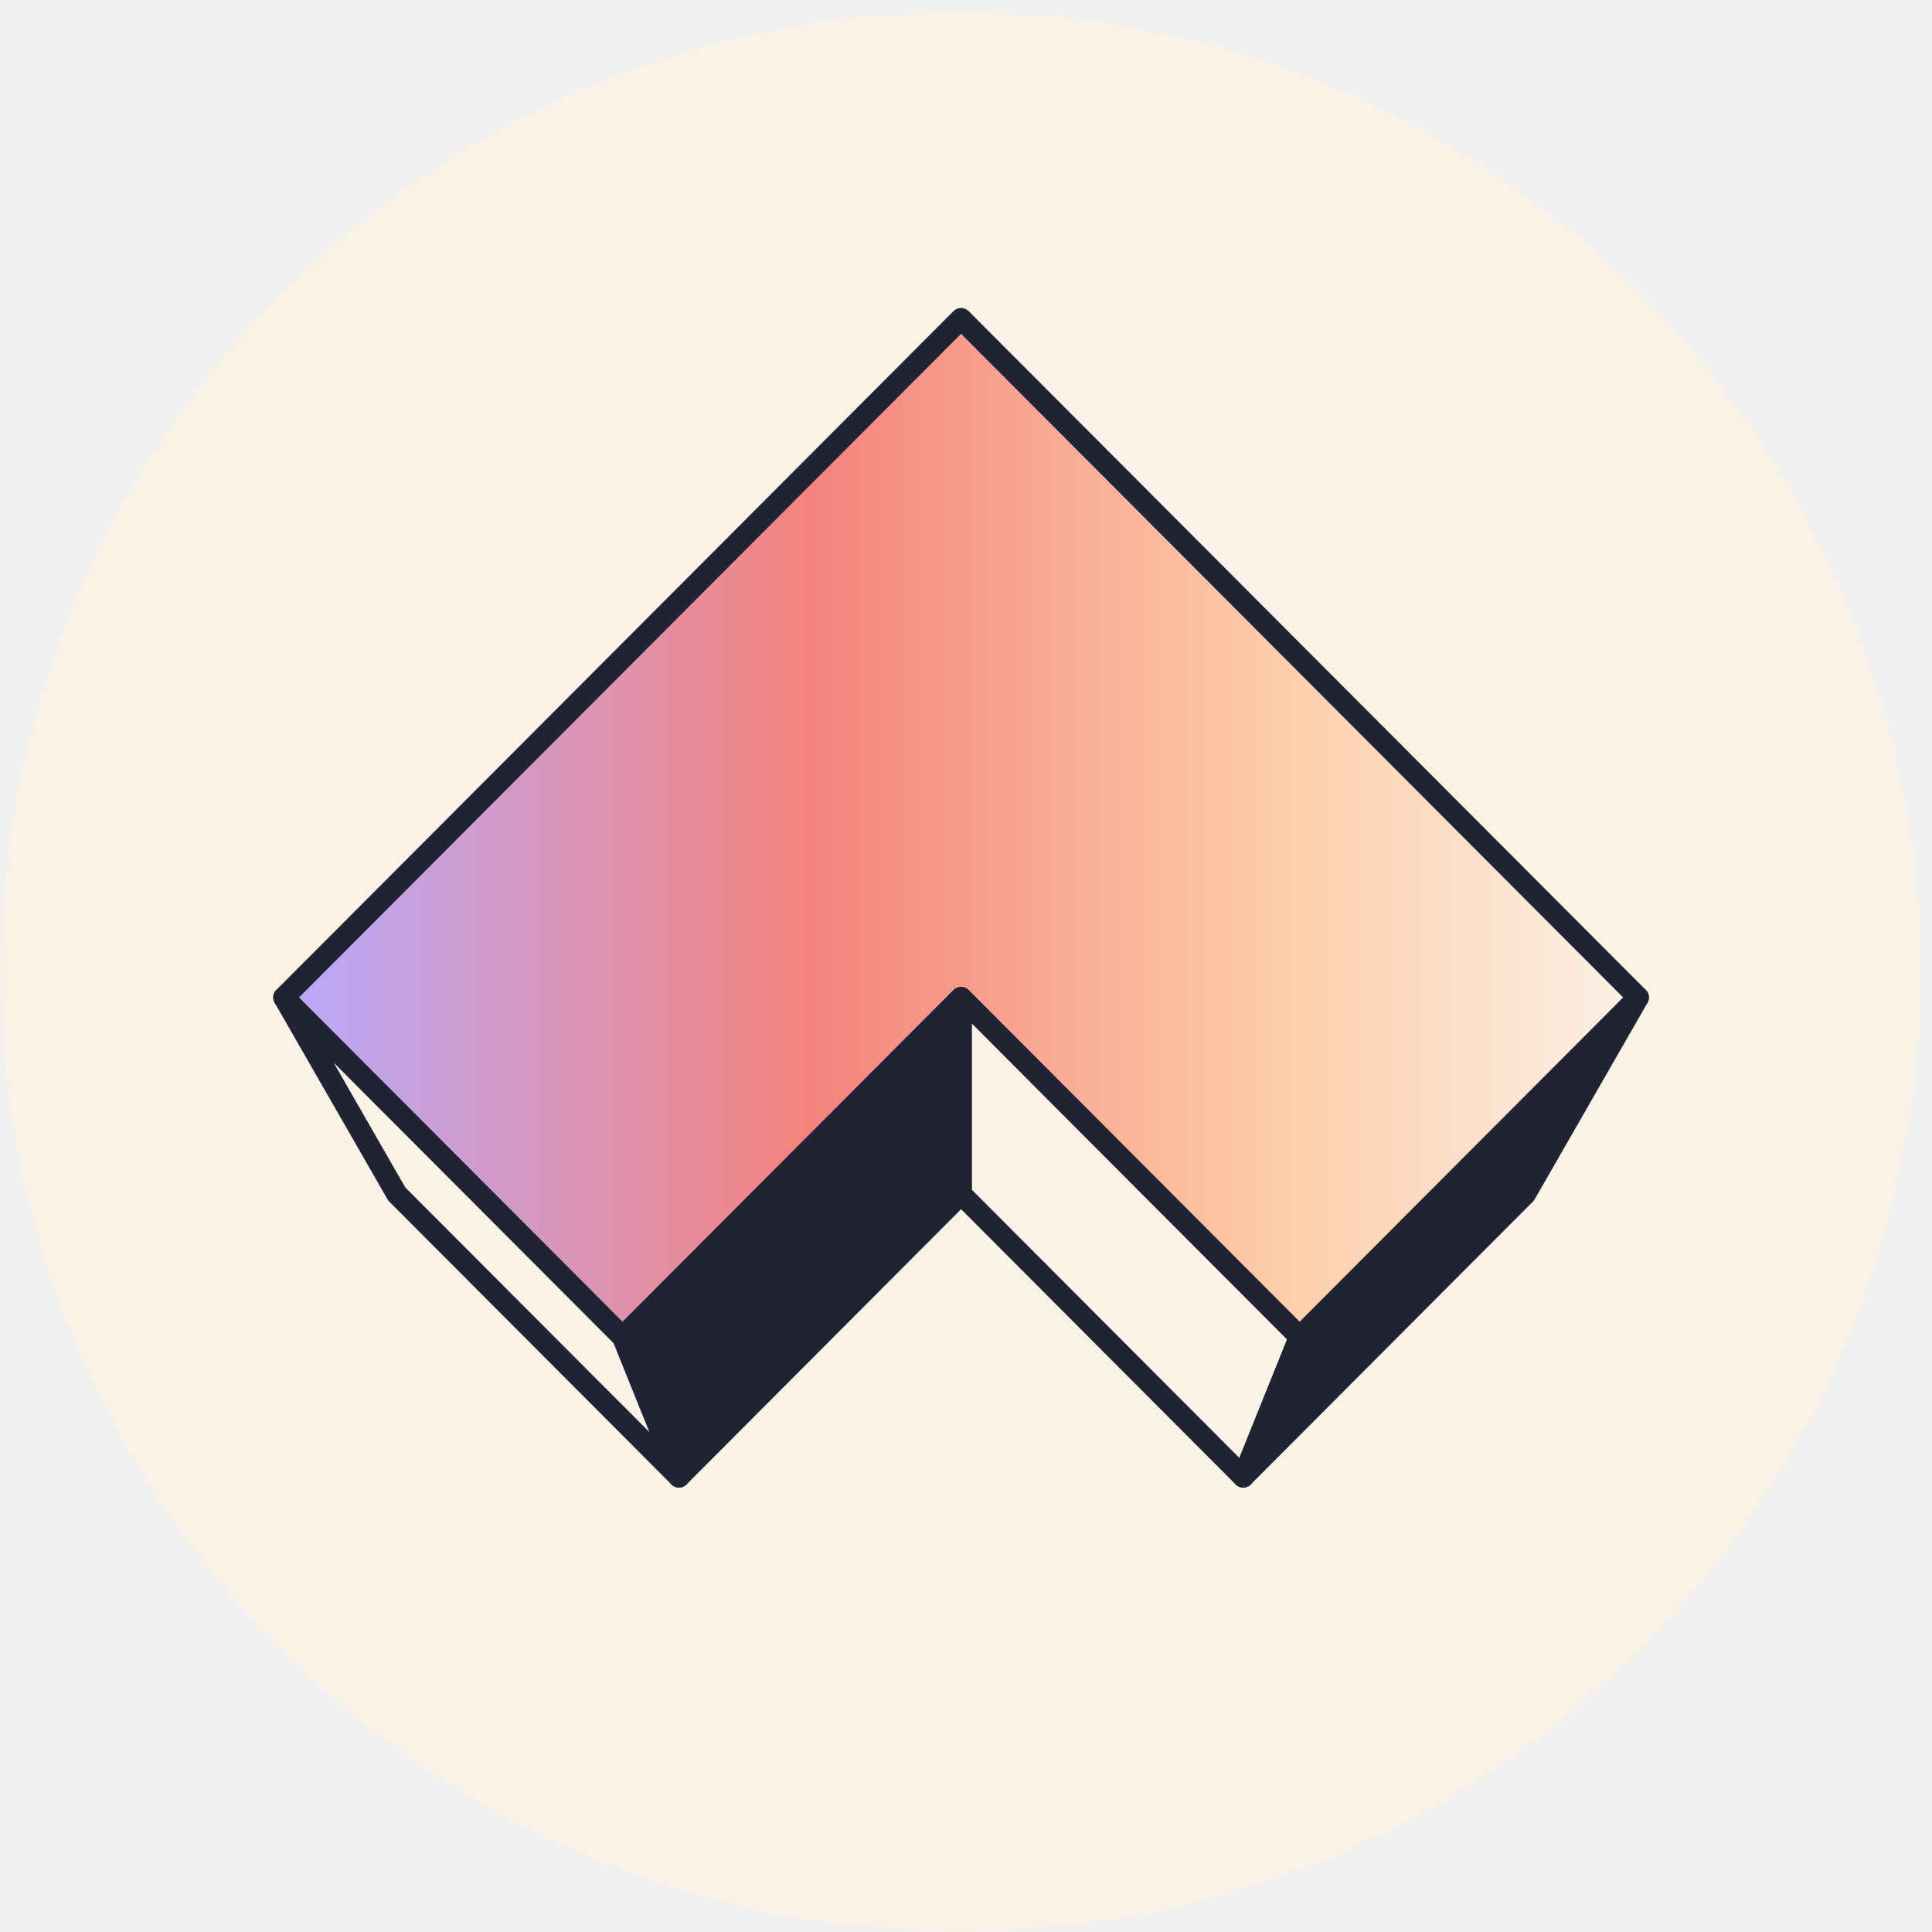
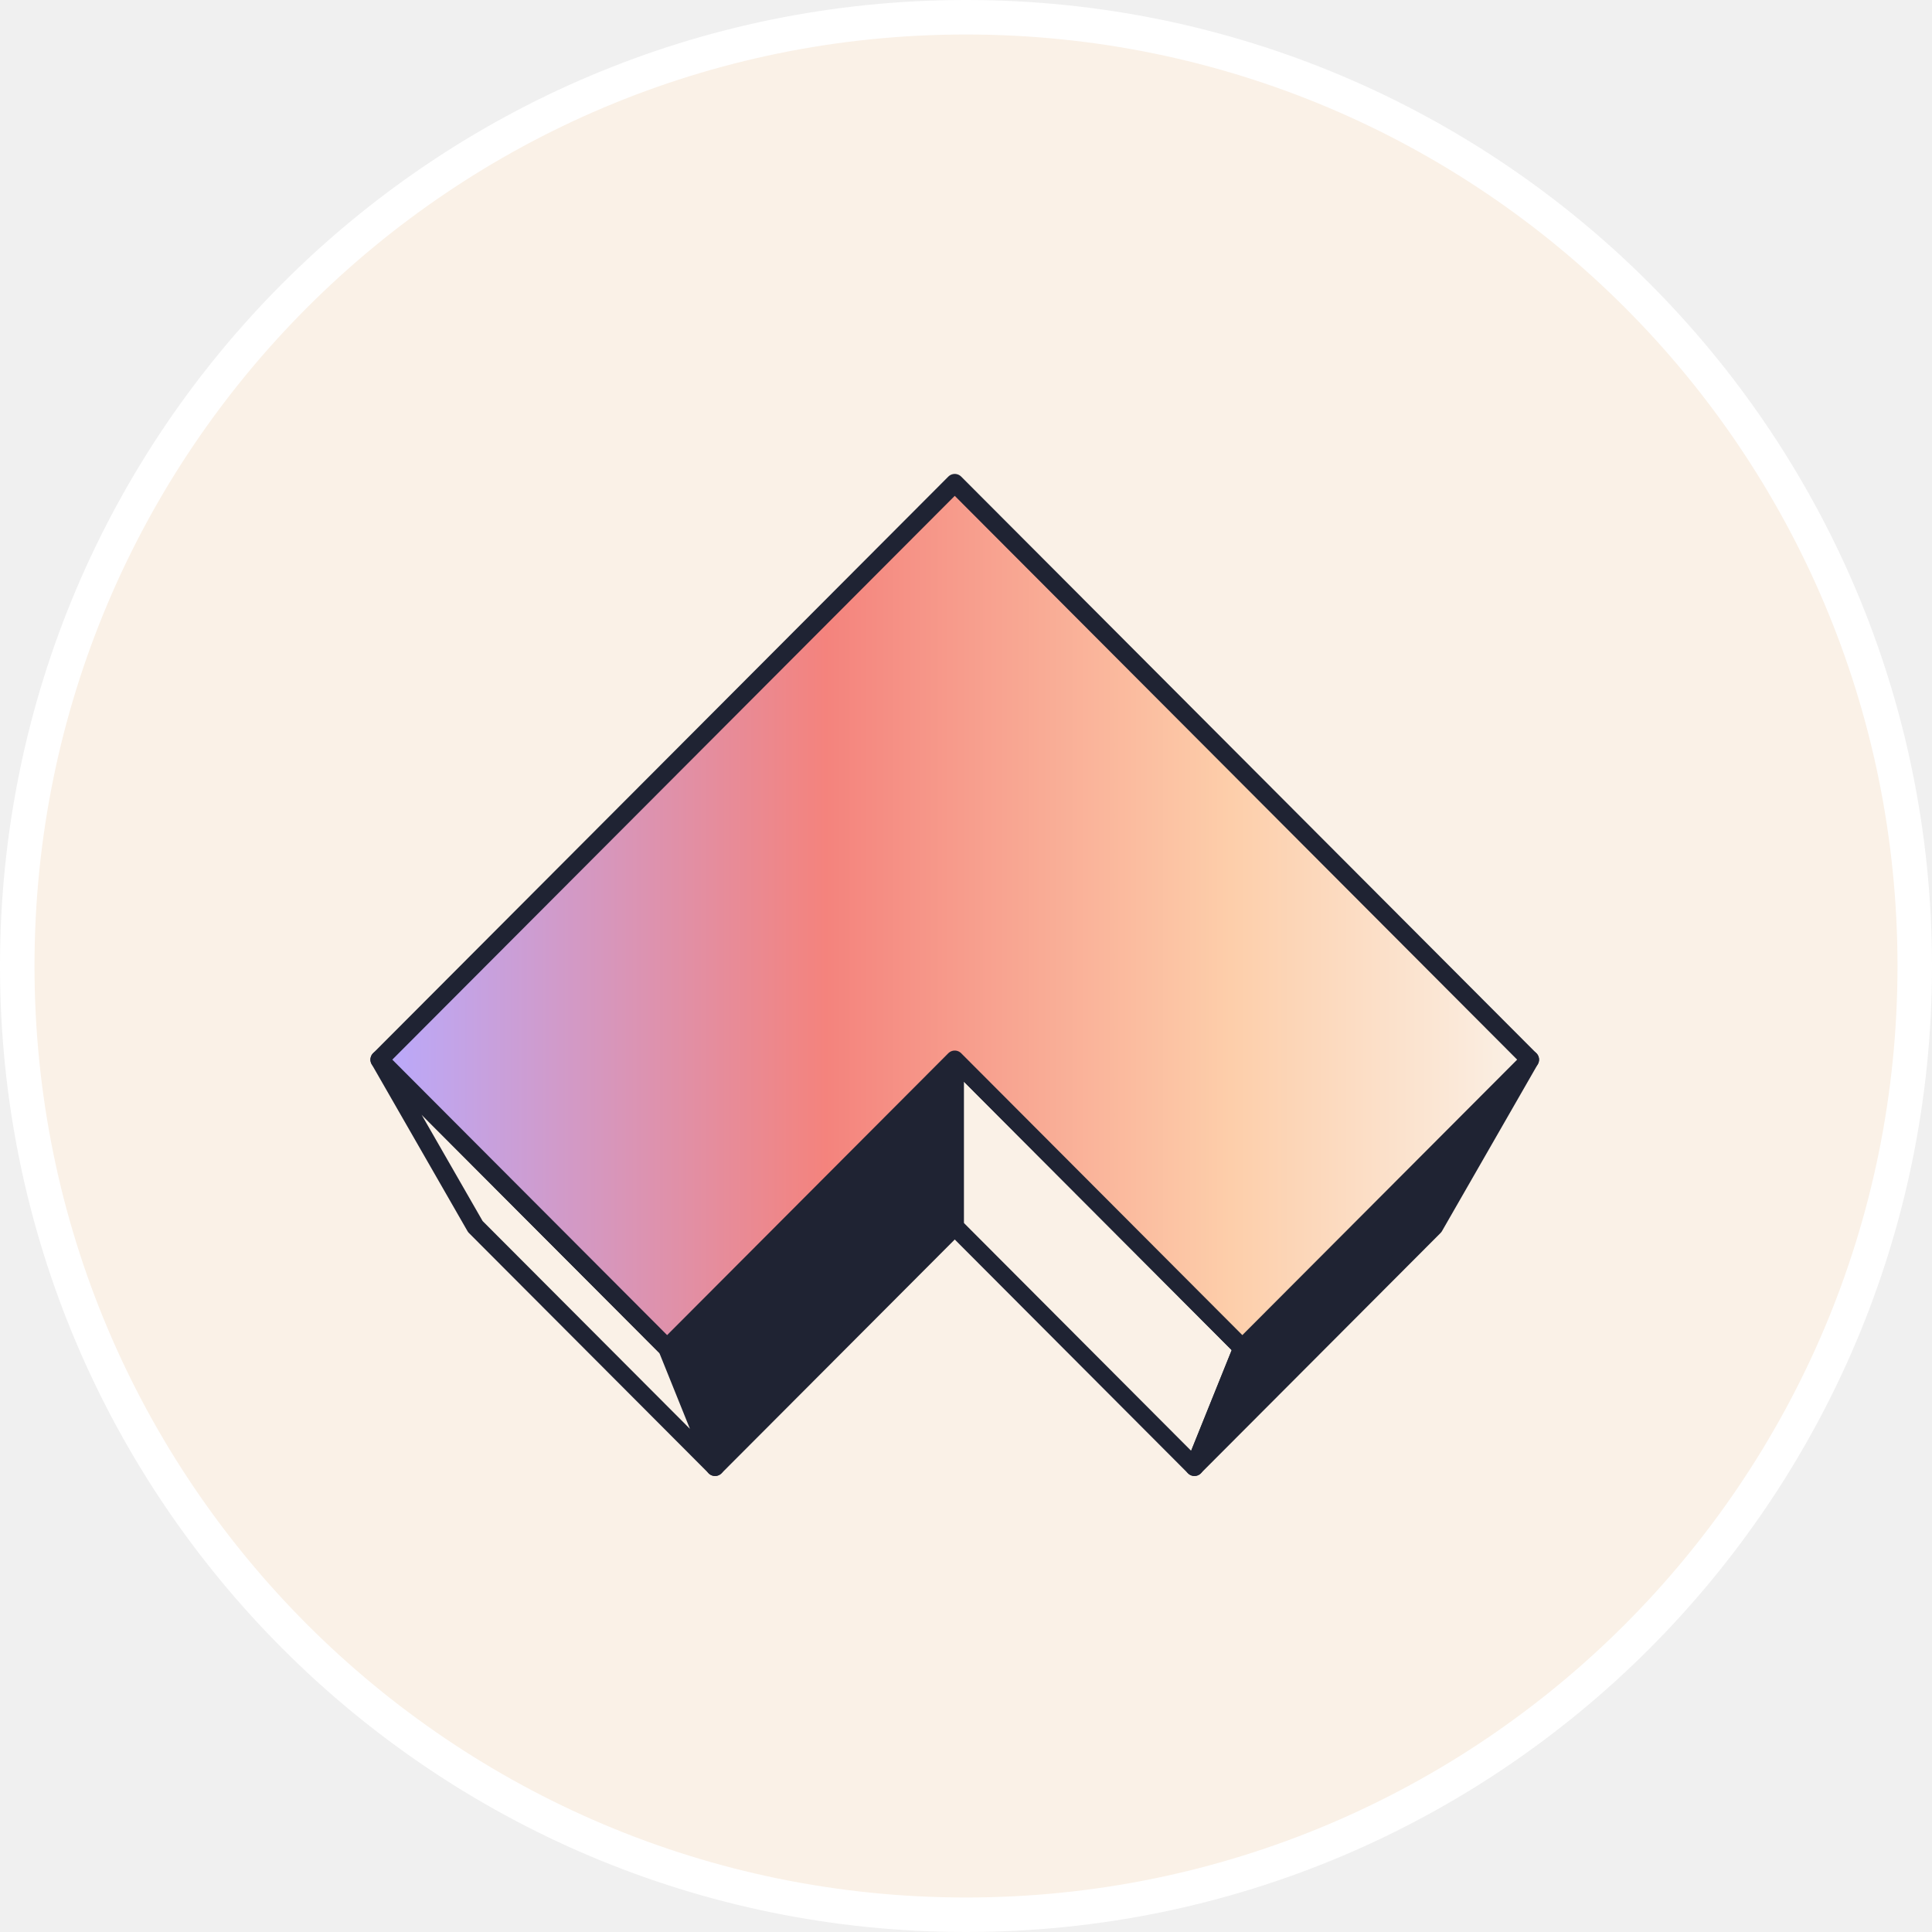
- <svg xmlns="http://www.w3.org/2000/svg" width="155" height="155" viewBox="0 0 155 155" fill="none">
-   <circle cx="77.059" cy="77.964" r="77" fill="#FAF1E7" />
-   <path d="M122.377 95.798L77.105 50.416L31.834 95.798L54.47 118.489L77.106 95.798L99.741 118.488L122.377 95.798Z" fill="white" />
-   <path d="M77.106 95.797L99.741 118.491L104.268 107.253L77.106 80.025L77.106 95.797Z" fill="#FAF1E7" stroke="#1F2333" stroke-width="1.713" stroke-linejoin="round" />
-   <path d="M122.38 95.792L99.742 118.484L104.269 107.253L131.432 80.025L122.38 95.792Z" fill="#1F2333" stroke="#1F2333" stroke-width="1.713" stroke-linejoin="round" />
-   <path d="M77.106 95.797L54.47 118.491L49.943 107.253L77.106 80.025L77.106 95.797Z" fill="#1F2333" stroke="#1F2333" stroke-width="1.713" stroke-linejoin="round" />
-   <path d="M31.831 95.792L54.47 118.484L49.943 107.253L22.78 80.025L31.831 95.792Z" fill="#FAF1E7" stroke="#1F2333" stroke-width="1.713" stroke-linejoin="round" />
-   <path d="M131.431 80.023L77.105 25.565L22.779 80.023L49.943 107.252L77.106 80.023L104.268 107.251L131.431 80.023Z" fill="url(#paint0_linear_1510_35108)" stroke="#1F2333" stroke-width="1.713" stroke-linejoin="round" />
+ <svg xmlns="http://www.w3.org/2000/svg" width="56" height="56" viewBox="0 0 56 56" fill="none">
+   <rect x="0.5" y="0.5" width="55" height="55" rx="27.5" fill="#FAF1E7" />
+   <rect x="0.5" y="0.5" width="55" height="55" rx="27.5" stroke="white" />
+   <path d="M41.568 35.555L27.674 21.627L13.779 35.555L20.726 42.52L27.674 35.555L34.621 42.519L41.568 35.555Z" fill="white" />
+   <path d="M27.674 35.555L34.621 42.52L36.01 39.071L27.674 30.714V35.555Z" fill="#FAF1E7" stroke="#1F2333" stroke-width="0.526" stroke-linejoin="round" />
+   <path d="M41.569 35.553L34.621 42.518L36.011 39.071L44.347 30.714L41.569 35.553Z" fill="#1F2333" stroke="#1F2333" stroke-width="0.526" stroke-linejoin="round" />
+   <path d="M27.674 35.555L20.726 42.52L19.337 39.071L27.674 30.714V35.555Z" fill="#1F2333" stroke="#1F2333" stroke-width="0.526" stroke-linejoin="round" />
+   <path d="M13.778 35.553L20.726 42.518L19.337 39.071L11 30.714L13.778 35.553Z" fill="#FAF1E7" stroke="#1F2333" stroke-width="0.526" stroke-linejoin="round" />
+   <path d="M44.347 30.714L27.674 14L11 30.714L19.337 39.071L27.674 30.714L36.01 39.071L44.347 30.714Z" fill="url(#paint0_linear_140_345)" stroke="#1F2333" stroke-width="0.526" stroke-linejoin="round" />
  <defs>
-     <linearGradient id="paint0_linear_1510_35108" x1="131.43" y1="66.408" x2="22.779" y2="66.408" gradientUnits="userSpaceOnUse">
+     <linearGradient id="paint0_linear_140_345" x1="44.347" y1="26.535" x2="11" y2="26.535" gradientUnits="userSpaceOnUse">
      <stop stop-color="#FAF1E7" />
      <stop offset="0.26" stop-color="#FDCEAA" />
      <stop offset="0.612" stop-color="#F4837D" />
      <stop offset="1" stop-color="#B9AAFD" />
    </linearGradient>
  </defs>
</svg>
